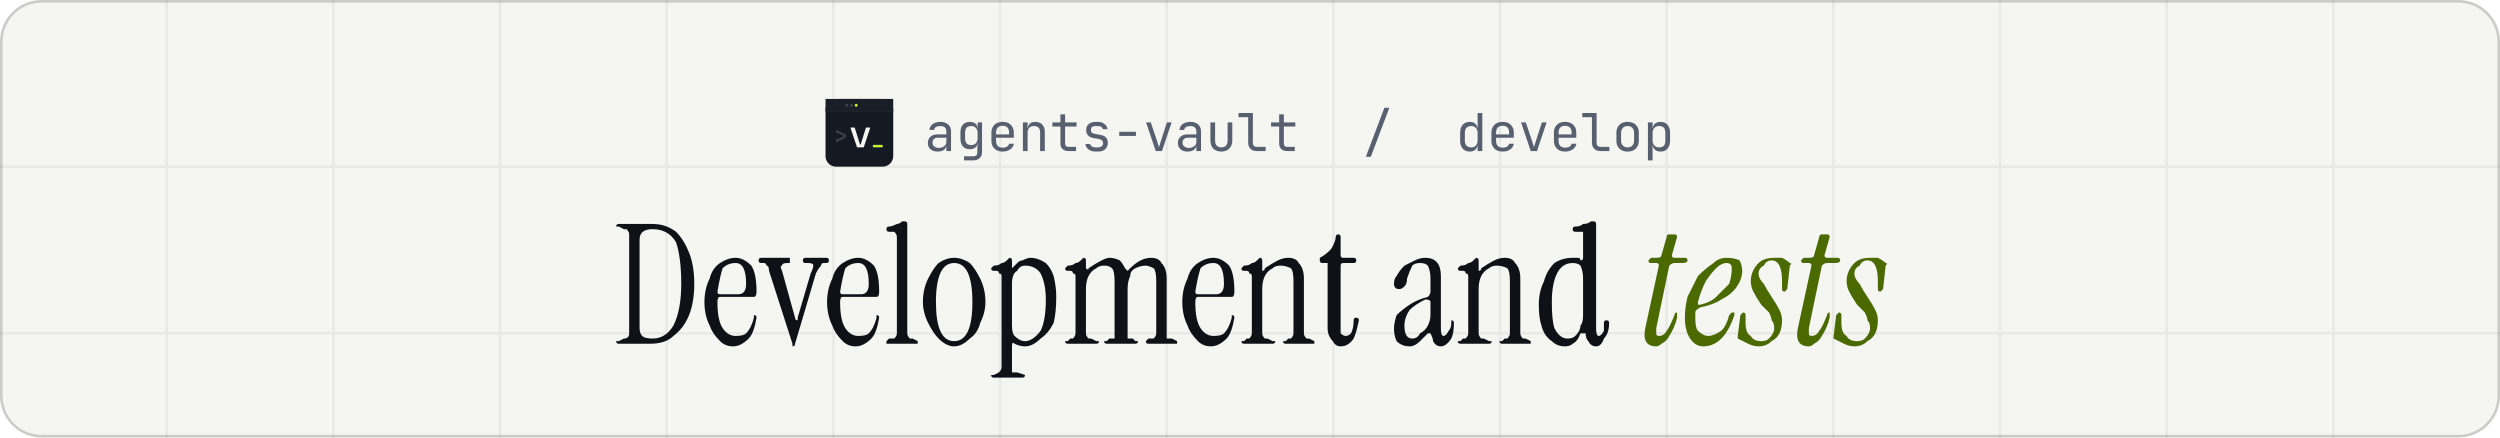
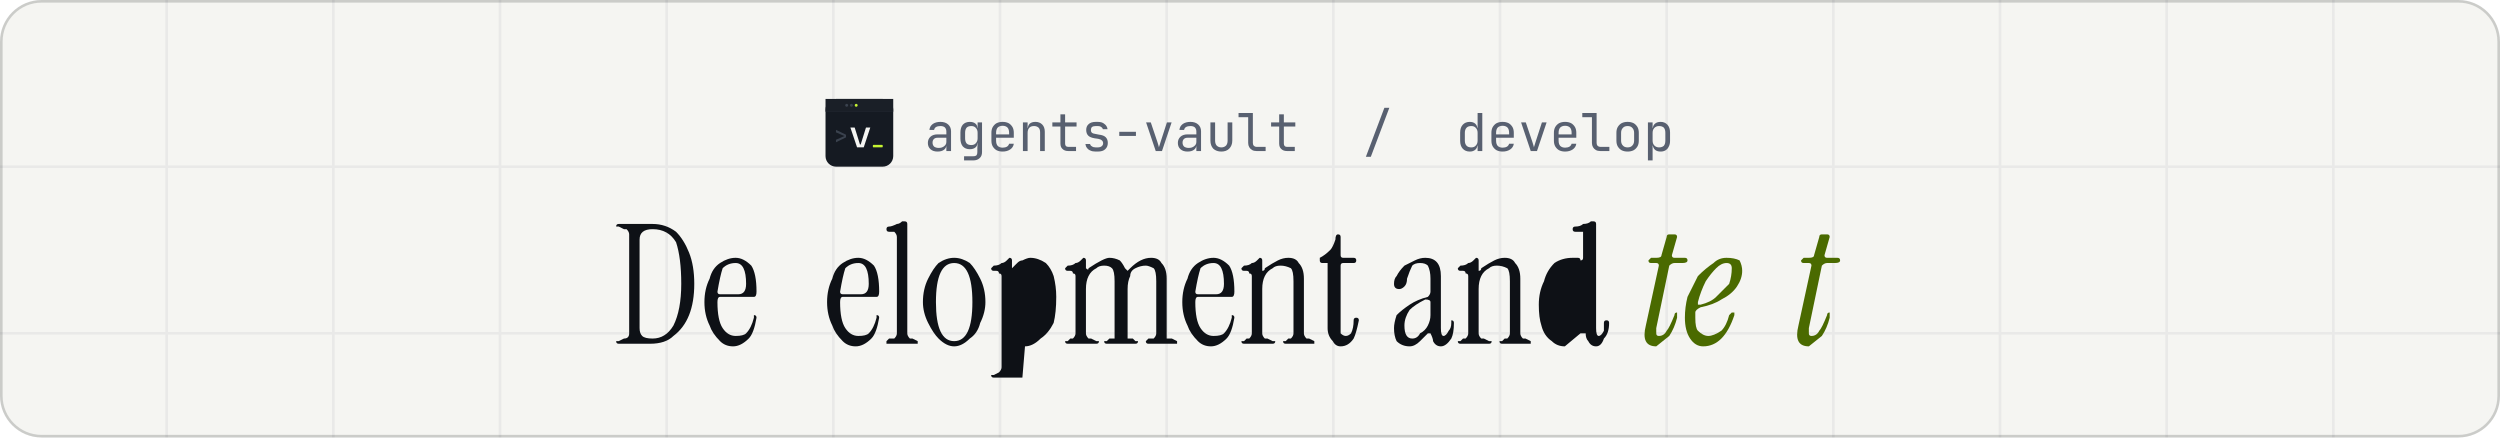
<svg xmlns="http://www.w3.org/2000/svg" width="960" height="168" viewBox="0 0 960 168" role="img" aria-label="Development and tests">
  <defs>
    <radialGradient id="l" cx="0.5" cy="0" r="0.75">
      <stop offset="0" stop-color="#fff" stop-opacity="0" />
      <stop offset="1" stop-color="#fff" stop-opacity="0" />
    </radialGradient>
    <clipPath id="c">
      <rect width="960" height="168" rx="16" />
    </clipPath>
-     <path id="g0" d="M5.0 0.2L5.0 0.2Q3.3 0.2 2.3-0.7Q1.3-1.6 1.3-3.1L1.3-3.1Q1.3-4.6 2.3-5.5Q3.3-6.4 5-6.4L5-6.4L8.4-6.4L8.4-7.5Q8.4-8.5 7.8-9.1Q7.2-9.6 6.1-9.6L6.1-9.6Q5.1-9.6 4.4-9.2Q3.8-8.8 3.7-8.1L3.7-8.1L1.9-8.1Q2.0-9.5 3.2-10.4Q4.4-11.2 6.1-11.2L6.1-11.2Q8-11.2 9.1-10.2Q10.2-9.2 10.2-7.6L10.2-7.6L10.2 0L8.4 0L8.4-2.1L8.4-2.1Q8.3-1.1 7.5-0.5L7.5-0.5Q6.6 0.2 5.0 0.2ZM5.5-1.2L5.5-1.2Q6.8-1.2 7.6-1.9Q8.4-2.5 8.4-3.5L8.4-3.5L8.4-5.1L5.0-5.1Q4.1-5.1 3.6-4.6Q3.1-4.1 3.1-3.2L3.1-3.2Q3.1-2.3 3.7-1.8Q4.4-1.2 5.5-1.2Z" />
-     <path id="g1" d="M6.7 3.6L3.2 3.6L3.2 2.0L6.7 2.0Q7.6 2.0 8.0 1.6Q8.3 1.2 8.3 0.4L8.3 0.4L8.3-1L8.4-3L8.3-3Q8.3-2.0 7.6-1.4L7.6-1.4Q6.8-0.7 5.4-0.7L5.4-0.7Q3.7-0.7 2.7-1.8Q1.8-2.9 1.8-4.8L1.8-4.8L1.8-7.1Q1.8-9 2.7-10.1Q3.7-11.2 5.4-11.2L5.4-11.2Q6.8-11.2 7.6-10.5L7.6-10.5Q8.3-9.9 8.3-8.9L8.3-8.9L8.4-8.9L8.4-11L10.1-11L10.1 0.4Q10.1 1.9 9.2 2.7Q8.3 3.6 6.7 3.6L6.7 3.6ZM6.0-2.3L6.0-2.3Q7.1-2.3 7.7-3.0Q8.4-3.7 8.4-4.9L8.4-4.9L8.4-7Q8.4-8.2 7.7-8.9Q7.1-9.6 6.0-9.6L6.0-9.6Q4.8-9.6 4.2-9.0Q3.6-8.3 3.6-7L3.6-7L3.6-4.9Q3.6-3.6 4.2-2.9Q4.8-2.3 6.0-2.3Z" />
-     <path id="g2" d="M6 0.2L6 0.2Q4.7 0.2 3.7-0.3Q2.8-0.8 2.2-1.8Q1.7-2.7 1.7-4L1.7-4L1.7-7Q1.7-8.3 2.2-9.2Q2.8-10.2 3.7-10.7Q4.7-11.2 6-11.2Q7.3-11.2 8.3-10.7Q9.2-10.2 9.8-9.2Q10.3-8.3 10.3-7L10.3-7L10.3-5.1L3.5-5.1L3.5-4Q3.5-2.7 4.1-2.0Q4.8-1.3 6-1.3L6-1.3Q7.0-1.3 7.7-1.7Q8.3-2.1 8.5-2.8L8.5-2.8L10.3-2.8Q10.1-1.4 8.9-0.6Q7.7 0.2 6 0.2ZM3.5-6.4L8.5-6.4L8.5-7Q8.5-8.3 7.9-9Q7.2-9.7 6-9.7L6-9.7Q4.8-9.7 4.1-9Q3.5-8.3 3.5-7L3.5-7L3.5-6.4Z" />
-     <path id="g3" d="M3.6 0L1.8 0L1.8-11L3.6-11L3.6-8.9L3.7-8.9Q3.8-9.9 4.4-10.5L4.4-10.5Q5.2-11.2 6.6-11.2L6.6-11.2Q8.2-11.2 9.2-10.2Q10.2-9.2 10.2-7.4L10.2-7.4L10.2 0L8.4 0L8.4-7.2Q8.4-8.4 7.8-9.0Q7.1-9.6 6.1-9.6L6.1-9.6Q4.9-9.6 4.3-9.0Q3.6-8.3 3.6-7L3.6-7L3.6 0Z" />
-     <path id="g4" d="M10.2 0L7.2 0Q5.8 0 5.0-0.8Q4.2-1.5 4.2-2.9L4.2-2.9L4.2-9.4L1.1-9.4L1.1-11L4.2-11L4.2-14.1L6-14.1L6-11L10.4-11L10.4-9.4L6-9.4L6-2.9Q6-1.6 7.2-1.6L7.2-1.6L10.2-1.6L10.2 0Z" />
-     <path id="g5" d="M6.5 0.2L5.7 0.2Q4.5 0.2 3.7-0.2Q2.9-0.5 2.4-1.2Q1.9-1.8 1.8-2.7L1.8-2.7L3.6-2.7Q3.7-2.1 4.3-1.8Q4.8-1.4 5.7-1.4L5.7-1.4L6.5-1.4Q7.6-1.4 8.1-1.9Q8.6-2.3 8.6-3.0L8.6-3.0Q8.6-3.7 8.1-4.1Q7.7-4.5 6.7-4.7L6.7-4.7L5.3-4.9Q3.6-5.2 2.9-5.9Q2.1-6.7 2.1-8.1L2.1-8.1Q2.1-9.5 3-10.3Q3.9-11.2 5.8-11.2L5.8-11.2L6.6-11.2Q8.2-11.2 9.1-10.4Q10.1-9.7 10.3-8.4L10.3-8.4L8.5-8.4Q8.4-8.9 7.9-9.3Q7.4-9.6 6.6-9.6L6.6-9.6L5.8-9.6Q4.8-9.6 4.3-9.2Q3.9-8.8 3.9-8.0L3.9-8.0Q3.9-7.4 4.3-7.0Q4.7-6.7 5.5-6.6L5.5-6.6L7-6.3Q8.8-6.1 9.6-5.3Q10.4-4.5 10.4-3.1L10.4-3.1Q10.4-1.6 9.4-0.7Q8.5 0.2 6.5 0.2L6.5 0.2Z" />
-     <path id="g6" d="M9.2-5.8L2.8-5.8L2.8-7.4L9.2-7.4L9.2-5.8Z" />
-     <path id="g7" d="M7.2 0L4.8 0L1.1-11L2.9-11L5.4-3.6Q5.6-2.9 5.8-2.3Q6.0-1.7 6.0-1.4L6.0-1.4Q6.1-1.7 6.3-2.3Q6.5-2.9 6.7-3.6L6.7-3.6L9.1-11L10.9-11L7.2 0Z" />
-     <path id="g8" d="M6.0 0.2L6.0 0.2Q4.1 0.2 2.9-0.9Q1.8-2.1 1.8-4L1.8-4L1.8-11L3.6-11L3.6-4Q3.6-2.8 4.2-2.1Q4.9-1.4 6.0-1.4L6.0-1.4Q7.1-1.4 7.8-2.1Q8.4-2.8 8.4-4L8.4-4L8.4-11L10.2-11L10.2-4Q10.2-2.1 9.0-0.9Q7.9 0.2 6.0 0.2Z" />
-     <path id="g9" d="M11 0L7.5 0Q6.5 0 5.8-0.4Q5.1-0.8 4.7-1.5Q4.3-2.2 4.3-3.1L4.3-3.1L4.3-13.0L0.6-13.0L0.6-14.6L6.1-14.6L6.1-3.1Q6.1-2.4 6.5-2.0Q6.9-1.6 7.5-1.6L7.5-1.6L11-1.6L11 0Z" />
-     <path id="g11" d="M3.4 2.2L1.5 2.2L8.6-16.6L10.5-16.6L3.4 2.2Z" />
-     <path id="g12" d="M5.4 0.2L5.4 0.2Q3.7 0.2 2.7-0.9Q1.7-2 1.7-3.9L1.7-3.9L1.7-7.1Q1.7-9 2.7-10.1Q3.7-11.2 5.4-11.2L5.4-11.2Q6.7-11.2 7.5-10.5L7.5-10.5Q8.2-9.8 8.3-8.9L8.3-8.9L8.4-8.9L8.4-11.4L8.4-14.6L10.2-14.6L10.2 0L8.4 0L8.4-2.1L8.3-2.1Q8.2-1.1 7.5-0.5L7.5-0.5Q6.7 0.2 5.4 0.2ZM6.0-1.4L6.0-1.4Q7.1-1.4 7.7-2.1Q8.4-2.8 8.4-4L8.4-4L8.4-7Q8.4-8.2 7.7-8.9Q7.1-9.6 6.0-9.6L6.0-9.6Q4.8-9.6 4.2-9.0Q3.5-8.3 3.5-7L3.5-7L3.5-4Q3.5-2.7 4.2-2.0Q4.8-1.4 6.0-1.4Z" />
-     <path id="g13" d="M6 0.2L6 0.2Q4.7 0.2 3.7-0.3Q2.8-0.8 2.2-1.8Q1.7-2.7 1.7-4.0L1.7-4.0L1.7-7.0Q1.7-8.3 2.2-9.2Q2.8-10.2 3.7-10.7Q4.7-11.2 6-11.2L6-11.2Q7.3-11.2 8.3-10.7Q9.2-10.2 9.8-9.2Q10.3-8.3 10.3-7.0L10.3-7.0L10.3-4.0Q10.3-2.7 9.8-1.8Q9.2-0.8 8.3-0.3Q7.3 0.2 6 0.2ZM6-1.4L6-1.4Q7.2-1.4 7.8-2.1Q8.5-2.8 8.5-4.0L8.5-4.0L8.5-7.0Q8.5-8.2 7.8-8.9Q7.2-9.6 6-9.6L6-9.6Q4.8-9.6 4.2-8.9Q3.5-8.2 3.5-7.0L3.5-7.0L3.5-4.0Q3.5-2.8 4.2-2.1Q4.8-1.4 6-1.4Z" />
-     <path id="g14" d="M3.6 3.6L1.8 3.6L1.8-11L3.6-11L3.6-8.9L3.7-8.9Q3.8-9.9 4.5-10.5L4.5-10.5Q5.3-11.2 6.7-11.2L6.7-11.2Q8.3-11.2 9.3-10.1Q10.3-9.0 10.3-7.1L10.3-7.1L10.3-3.9Q10.3-2.6 9.8-1.7Q9.4-0.8 8.6-0.3Q7.8 0.2 6.7 0.2L6.7 0.2Q5.3 0.2 4.5-0.5L4.5-0.5Q3.8-1.2 3.7-2.1L3.7-2.1L3.6-2.1L3.6 0.4L3.6 3.6ZM6.1-1.4L6.1-1.4Q7.2-1.4 7.9-2.0Q8.5-2.7 8.5-4L8.5-4L8.5-7Q8.5-8.3 7.9-9.0Q7.2-9.6 6.1-9.6L6.1-9.6Q5.0-9.6 4.3-8.9Q3.6-8.2 3.6-7L3.6-7L3.6-4Q3.6-2.8 4.3-2.1Q5.0-1.4 6.1-1.4Z" />
-     <path id="g15" d="M14 0L2 0Q1 0 1-1L1-1Q1-1 2-1L2-1L4-2Q6-2 6-4L6-4L6-42Q6-43 5-44Q5-44 4-44L4-44L2-45Q1-45 1-45L1-45Q1-46 2-46L2-46L15-46Q20-46 24-43Q27-40 29-35Q31-30 31-23L31-23Q31-16 29-11Q27-6 23-3Q20 0 14 0L14 0ZM15-2L15-2Q20-2 23-7Q26-13 26-23L26-23Q26-33 24-39Q21-44 15-44L15-44Q10-44 10-40L10-40L10-6Q10-4 11-3Q12-2 15-2Z" />
-     <path id="g16" d="M12 1L12 1Q9 1 7-1Q4-4 3-7Q1-11 1-16L1-16Q1-21 3-25Q4-29 7-31Q10-33 13-33L13-33Q16-33 19-30Q21-27 21-20L21-20Q21-18 20-18L20-18L7-18Q6-18 6-16L6-16Q6-9 8-6Q10-3 13-3L13-3Q16-3 17-4Q19-6 20-10L20-10Q20-11 20-11L20-11Q21-11 21-10L21-10Q20-4 18-2Q15 1 12 1ZM7-19L7-19L14-19Q17-19 17-23L17-23Q17-27 16-29Q15-31 13-31L13-31Q10-31 8-29Q7-26 6-20L6-20Q6-19 7-19Z" />
-     <path id="g17" d="M12 1L12 1Q12 1 12-0L12-0L3-28Q3-30 2-30Q2-31 1-31L1-31L-0-31Q-1-31-1-32L-1-32Q-1-33 0-33L0-33L11-33Q11-33 11-32L11-32Q11-31 11-31L11-31L10-31Q8-31 8-30Q7-30 8-28L8-28L13-10Q13-9 14-9Q14-9 14-10L14-10L19-27Q20-29 20-30Q20-31 18-31L18-31L17-31Q16-31 16-32L16-32Q16-33 17-33L17-33L25-33Q26-33 26-32L26-32Q26-31 25-31L25-31L24-31Q23-31 23-30Q22-29 21-27L21-27L13-0Q13 1 12 1Z" />
-     <path id="g18" d="M13 0L1 0Q1 0 1-1L1-1Q1-1 1-1L1-1L2-2Q3-2 4-2Q5-3 5-4L5-4L5-41Q5-42 4-43Q4-43 3-43L3-43L2-43Q1-43 1-44L1-44Q1-45 2-45L2-45Q3-45 5-46Q6-46 7-47L7-47Q8-47 8-47L8-47Q9-47 9-46L9-46L9-4Q9-3 10-2Q10-2 11-2L11-2L13-1Q13-1 13-1L13-1Q13 0 13 0L13 0Z" />
-     <path id="g19" d="M13 1L13 1Q10 1 7-2Q5-4 3-8Q1-12 1-16L1-16Q1-21 3-25Q5-29 7-31Q10-33 13-33L13-33Q16-33 19-31Q21-29 23-25Q25-21 25-16L25-16Q25-12 23-8Q22-4 19-2Q16 1 13 1ZM13-1L13-1Q20-1 20-16L20-16Q20-31 13-31L13-31Q6-31 6-16L6-16Q6-1 13-1Z" />
-     <path id="g20" d="M13 13L2 13Q1 13 1 12L1 12Q1 12 2 12L2 12L2 12Q4 11 4 11Q5 10 5 9L5 9L5-26Q5-27 4-27Q4-28 3-28L3-28L2-28Q1-28 1-29L1-29Q1-29 2-30L2-30Q4-30 5-31Q6-31 7-32L7-32Q8-33 8-33L8-33Q9-33 9-32L9-32L9-30Q9-30 9-29Q9-29 10-30L10-30L11-31Q12-32 13-32Q15-33 16-33L16-33Q19-33 22-31Q24-29 25-26Q26-22 26-18L26-18Q26-12 25-8Q23-4 20-2Q17 1 14 1L14 1Q12 1 10-0L10-0Q9-1 9 1L9 1L9 9Q9 10 9 11Q10 11 11 11L11 11L14 12Q14 12 14 12L14 12Q14 13 13 13L13 13ZM14-1L14-1Q17-1 20-5Q22-9 22-17L22-17Q22-23 20-27Q18-30 14-30L14-30Q12-30 11-28Q9-27 9-23L9-23L9-7Q9-4 10-3Q12-1 14-1Z" />
-     <path id="g21" d="M13 0L2 0Q1 0 1-1L1-1Q1-1 2-1L2-1L3-2Q4-2 4-2Q5-3 5-4L5-4L5-26Q5-27 4-27Q4-28 3-28L3-28L2-28Q1-28 1-29L1-29Q1-29 2-30L2-30Q4-30 5-31Q6-31 7-32L7-32Q8-33 8-33L8-33Q9-33 9-32L9-32L9-29Q9-29 9-29Q10-28 10-29L10-29Q13-31 15-32Q17-33 18-33L18-33Q20-33 22-32Q23-31 24-29L24-29Q24-29 25-28Q25-28 26-29L26-29Q28-31 30-32Q32-33 34-33L34-33Q37-33 38-31Q40-29 40-25L40-25L40-4Q40-3 40-2Q41-2 42-2L42-2L44-1Q44-1 44-1L44-1Q44 0 44 0L44 0L33 0Q32 0 32-1L32-1Q32-1 32-1L32-1L33-2Q35-2 35-2Q36-3 36-4L36-4L36-24Q36-28 35-29Q33-30 32-30L32-30Q30-30 28-29Q26-28 26-26Q25-24 25-21L25-21L25-4Q25-3 25-2Q25-2 27-2L27-2L28-1Q29-1 29-1L29-1Q29 0 28 0L28 0L17 0Q16 0 16-1L16-1Q16-1 17-1L17-1L18-2Q19-2 20-2Q20-3 20-4L20-4L20-24Q20-28 19-29Q18-30 16-30L16-30Q14-30 13-29Q11-28 10-26Q9-24 9-21L9-21L9-4Q9-3 10-2Q10-2 11-2L11-2L13-1Q14-1 14-1L14-1Q14 0 13 0L13 0Z" />
-     <path id="g22" d="M13 0L2 0Q1 0 1-1L1-1Q1-1 2-1L2-1L3-2Q4-2 4-2Q5-3 5-4L5-4L5-26Q5-27 4-27Q4-28 3-28L3-28L2-28Q1-28 1-29L1-29Q1-29 2-30L2-30Q4-30 5-31Q6-31 7-32L7-32Q8-33 8-33L8-33Q9-33 9-32L9-32L9-29Q9-29 9-28Q10-28 10-29L10-29Q13-31 15-32Q17-33 19-33L19-33Q22-33 23-31Q25-29 25-25L25-25L25-4Q25-3 26-2Q26-2 27-2L27-2L29-1Q29-1 29-1L29-1Q29 0 29 0L29 0L18 0Q17 0 17-1L17-1Q17-1 18-1L18-1L19-2Q20-2 20-2Q21-3 21-4L21-4L21-24Q21-28 20-29Q18-30 16-30L16-30Q14-30 13-29Q11-28 10-26Q9-24 9-21L9-21L9-4Q9-3 10-2Q10-2 11-2L11-2L13-1Q14-1 14-1L14-1Q14 0 13 0L13 0Z" />
-     <path id="g23" d="M9 1L9 1Q7 1 6-1Q4-3 4-6L4-6L4-30Q4-31 4-31L4-31L2-31Q1-31 1-32L1-32Q1-32 1-33L1-33Q3-34 5-36Q6-37 7-40L7-40Q7-42 8-42L8-42Q9-42 9-41L9-41L9-34Q9-33 10-33L10-33L14-33Q15-33 15-32L15-32Q15-31 14-31L14-31L10-31Q9-31 9-30L9-30L9-6Q9-5 9-4Q10-3 11-3L11-3Q12-3 13-4Q14-6 14-9L14-9Q14-10 15-10L15-10Q16-10 16-9L16-9Q15-4 14-2Q12 1 9 1Z" />
-     <path id="g25" d="M8 1L8 1Q5 1 3-1Q2-3 2-6L2-6Q2-8 3-11Q5-13 8-15Q11-17 15-18L15-18Q16-19 16-20L16-20L16-25Q16-28 15-30Q14-31 12-31L12-31Q10-31 9-30Q8-28 7-25L7-25Q7-23 6-22Q5-21 4-21L4-21Q2-21 2-23L2-23Q2-25 3-26Q4-28 6-30Q8-31 10-32Q12-33 14-33L14-33Q20-33 20-26L20-26L20-6Q20-3 21-3L21-3Q22-3 23-5Q24-6 24-8L24-8Q24-9 24-9L24-9Q25-9 25-8L25-8Q25-4 24-2Q22 1 20 1L20 1Q18 1 17-1Q17-2 16-4L16-4Q16-4 16-4Q15-4 15-4L15-4Q13-2 12-1Q10 1 8 1ZM9-2L9-2Q11-2 12-4Q14-5 15-7Q16-9 16-11L16-11L16-16Q16-17 14-17L14-17Q10-15 8-13Q6-10 6-7L6-7Q6-2 9-2Z" />
-     <path id="g26" d="M12 1L12 1Q9 1 7-1Q4-3 3-7Q2-10 2-15L2-15Q2-20 4-24Q5-28 8-31Q11-33 15-33L15-33Q16-33 17-33Q18-33 18-32L18-32Q19-32 19-33L19-33L19-41Q19-42 19-43Q19-43 18-43L18-43L16-43Q15-43 15-44L15-44Q15-45 16-45L16-45Q18-45 19-46Q21-46 22-47L22-47Q23-47 23-47L23-47Q24-47 24-46L24-46L24-6Q24-3 25-3L25-3Q26-3 27-5Q27-6 27-8L27-8Q27-9 28-9L28-9Q29-9 29-8L29-8Q29-4 27-2Q26 1 24 1L24 1Q22 1 21-1Q20-2 20-4L20-4Q20-4 19-4Q19-4 18-4L18-4Q17-1 15-0Q14 1 12 1ZM13-2L13-2Q15-2 16-3Q18-5 18-7Q19-8 19-11L19-11L19-25Q19-28 18-30Q17-31 15-31L15-31Q11-31 9-27Q7-23 7-16L7-16Q7-9 8-6Q10-2 13-2Z" />
-     <path id="g27" d="M7 1L7 1Q4 1 3-1Q2-3 3-7L3-7L8-30Q8-31 7-31L7-31L5-31Q4-31 4-32L4-32Q4-32 4-32Q5-33 5-33L5-33L7-33Q9-33 9-34L9-34L11-41Q11-42 12-42L12-42L14-42Q15-42 15-41L15-41L13-34Q13-33 14-33L14-33L18-33Q19-33 19-32L19-32Q19-31 17-31L17-31L14-31Q13-31 12-30L12-30L7-6Q7-5 7-4Q7-3 8-3L8-3Q10-3 11-5Q12-6 14-11L14-11Q14-12 15-12L15-12Q15-12 15-12Q15-11 15-10L15-10Q14-6 12-3Q11-1 9-0Q8 1 7 1Z" />
-     <path id="g28" d="M8 1L8 1Q5 1 3-2Q1-5 1-10L1-10Q1-14 2-18Q4-22 6-26Q9-29 12-31Q14-33 17-33L17-33Q20-33 22-32Q23-30 23-28L23-28Q23-25 21-22Q19-19 15-17Q12-15 7-14L7-14Q5-13 5-12L5-12Q5-12 5-11Q5-11 5-10L5-10Q5-6 6-5Q8-3 10-3L10-3Q12-3 15-5Q17-7 18-11L18-11Q19-12 19-12L19-12Q20-12 20-12Q20-11 20-11L20-11Q18-5 15-2Q12 1 8 1ZM6-16L6-16Q6-16 6-15Q6-15 7-15L7-15Q11-16 13-18Q16-21 18-23Q19-26 19-29L19-29Q19-31 17-31L17-31Q15-31 13-29Q11-27 9-24Q7-20 6-16Z" />
-     <path id="g29" d="M7 1L7 1Q5 1 3-0Q1-1-1-2L-1-2Q-1-2-1-3L-1-3L0-11Q1-12 1-12L1-12Q2-12 2-11L2-11L2-8Q2-4 4-3Q5-1 8-1L8-1Q10-1 11-2Q13-4 13-6L13-6Q13-8 12-9Q12-10 11-12Q10-13 8-15L8-15Q6-18 5-20Q4-22 4-24L4-24Q4-28 7-31Q9-33 13-33L13-33Q15-33 16-33Q18-32 19-31L19-31Q20-31 19-30L19-30L18-21Q17-20 17-20L17-20Q16-20 16-21L16-21L16-24Q16-28 15-30Q14-32 12-32L12-32Q10-32 9-30Q7-29 7-27L7-27Q7-25 9-23Q10-21 12-18L12-18Q14-15 15-13Q16-11 16-9L16-9Q16-6 15-4Q14-2 12-1Q10 1 7 1Z" />
+     <path id="g0" d="M5 0.2Q3.3 0.2 2.3-0.7Q1.3-1.6 1.3-3.1Q1.3-4.6 2.3-5.5Q3.3-6.4 5-6.4L8.4-6.4L8.4-7.5Q8.4-8.5 7.8-9.1Q7.2-9.6 6.1-9.6Q5.1-9.6 4.4-9.2Q3.8-8.8 3.7-8.1L1.9-8.1Q2-9.5 3.2-10.4Q4.4-11.2 6.1-11.2Q8-11.2 9.1-10.2Q10.2-9.2 10.2-7.6L10.2 0L8.4 0L8.4-2.1L8.4-2.1Q8.3-1.1 7.5-0.5Q6.6 0.2 5 0.2M5.5-1.2Q6.8-1.2 7.6-1.9Q8.4-2.5 8.4-3.5L8.4-5.1L5-5.1Q4.1-5.1 3.6-4.6Q3.1-4.1 3.1-3.2Q3.1-2.3 3.7-1.7Q4.4-1.2 5.5-1.2" />
+     <path id="g1" d="M6.7 3.6L3.2 3.6L3.2 2L6.7 2Q7.6 2 8 1.6Q8.3 1.2 8.3 0.4L8.3-1L8.4-3L8.3-3Q8.3-2 7.6-1.4Q6.8-0.7 5.4-0.7Q3.7-0.7 2.7-1.8Q1.8-2.9 1.8-4.8L1.8-7.1Q1.8-9 2.7-10.1Q3.7-11.2 5.4-11.2Q6.8-11.2 7.6-10.5Q8.3-9.9 8.3-8.9L8.4-8.9L8.4-11L10.1-11L10.1 0.4Q10.1 1.9 9.2 2.7Q8.3 3.6 6.7 3.6M6-2.3Q7.1-2.3 7.7-3Q8.4-3.7 8.4-4.9L8.4-7Q8.4-8.2 7.7-8.9Q7.1-9.6 6-9.6Q4.8-9.6 4.2-9Q3.6-8.3 3.6-7L3.6-4.9Q3.6-3.6 4.2-2.9Q4.8-2.3 6-2.3" />
+     <path id="g2" d="M6 0.2Q4.7 0.2 3.7-0.3Q2.8-0.8 2.2-1.8Q1.7-2.7 1.7-4L1.7-7Q1.7-8.3 2.2-9.2Q2.8-10.2 3.7-10.7Q4.7-11.2 6-11.2Q7.3-11.2 8.3-10.7Q9.2-10.2 9.8-9.2Q10.3-8.3 10.3-7L10.3-5.1L3.5-5.1L3.5-4Q3.5-2.7 4.1-2Q4.8-1.3 6-1.3Q7-1.3 7.7-1.7Q8.3-2.1 8.5-2.8L10.3-2.8Q10.1-1.4 8.9-0.6Q7.7 0.2 6 0.2M3.5-6.4L8.5-6.4L8.5-7Q8.5-8.3 7.9-9Q7.2-9.7 6-9.7Q4.8-9.7 4.1-9Q3.5-8.3 3.5-7" />
+     <path id="g3" d="M3.6 0L1.8 0L1.8-11L3.6-11L3.6-8.9L3.7-8.9Q3.8-9.9 4.4-10.5Q5.2-11.2 6.6-11.2Q8.2-11.2 9.2-10.2Q10.2-9.2 10.2-7.4L10.2 0L8.4 0L8.4-7.2Q8.4-8.4 7.8-9Q7.1-9.6 6.1-9.6Q4.9-9.6 4.3-9Q3.6-8.3 3.6-7" />
+     <path id="g4" d="M10.2 0L7.2 0Q5.8 0 5-0.8Q4.2-1.5 4.2-2.9L4.2-9.4L1.1-9.4L1.1-11L4.2-11L4.2-14.1L6-14.1L6-11L10.4-11L10.4-9.4L6-9.4L6-2.9Q6-1.6 7.2-1.6L10.2-1.6" />
+     <path id="g5" d="M6.5 0.2L5.7 0.2Q4.5 0.2 3.7-0.2Q2.9-0.5 2.4-1.2Q1.9-1.8 1.8-2.7L3.6-2.7Q3.7-2.1 4.3-1.8Q4.8-1.4 5.7-1.4L6.5-1.4Q7.6-1.4 8.1-1.9Q8.6-2.3 8.6-3Q8.6-3.7 8.1-4.1Q7.7-4.5 6.7-4.7L5.3-4.9Q3.6-5.2 2.9-5.9Q2.1-6.7 2.1-8.1Q2.1-9.5 3-10.3Q3.9-11.2 5.8-11.2L6.6-11.2Q8.2-11.2 9.1-10.4Q10.1-9.7 10.3-8.4L8.5-8.4Q8.4-8.9 7.9-9.2Q7.4-9.6 6.6-9.6L5.8-9.6Q4.8-9.6 4.3-9.2Q3.9-8.8 3.9-8Q3.9-7.4 4.3-7Q4.7-6.7 5.5-6.6L7-6.3Q8.8-6.1 9.6-5.3Q10.4-4.5 10.4-3.1Q10.4-1.6 9.4-0.7Q8.5 0.2 6.5 0.2" />
+     <path id="g6" d="M9.2-5.8L2.8-5.8L2.8-7.4L9.2-7.4" />
+     <path id="g7" d="M7.2 0L4.8 0L1.1-11L2.9-11L5.4-3.6Q5.6-2.9 5.8-2.3Q6-1.7 6-1.4Q6.1-1.7 6.3-2.3Q6.5-2.9 6.7-3.6L9.1-11L10.9-11" />
+     <path id="g8" d="M6 0.2Q4.1 0.2 2.9-0.9Q1.8-2.1 1.8-4L1.8-11L3.6-11L3.6-4Q3.6-2.8 4.2-2.1Q4.9-1.4 6-1.4Q7.1-1.4 7.8-2.1Q8.4-2.8 8.4-4L8.4-11L10.2-11L10.2-4Q10.2-2.1 9-0.9Q7.9 0.2 6 0.2" />
+     <path id="g9" d="M11 0L7.5 0Q6.5 0 5.8-0.4Q5.1-0.8 4.7-1.5Q4.3-2.2 4.3-3.1L4.3-13L0.6-13L0.6-14.6L6.1-14.6L6.1-3.1Q6.1-2.4 6.5-2Q6.9-1.6 7.5-1.6L11-1.6" />
+     <path id="g11" d="M3.4 2.2L1.5 2.2L8.6-16.6L10.5-16.6" />
+     <path id="g12" d="M5.4 0.2Q3.7 0.2 2.7-0.9Q1.7-2 1.7-3.9L1.7-7.1Q1.7-9 2.7-10.1Q3.7-11.2 5.4-11.2Q6.7-11.2 7.5-10.5Q8.2-9.8 8.3-8.9L8.4-8.9L8.4-11.4L8.4-14.6L10.2-14.6L10.2 0L8.4 0L8.4-2.1L8.3-2.1Q8.2-1.1 7.5-0.5Q6.7 0.2 5.4 0.2M6-1.4Q7.1-1.4 7.7-2.1Q8.4-2.8 8.4-4L8.4-7Q8.4-8.2 7.7-8.9Q7.1-9.6 6-9.6Q4.8-9.6 4.2-9Q3.5-8.3 3.5-7L3.5-4Q3.5-2.7 4.2-2Q4.8-1.4 6-1.4" />
+     <path id="g13" d="M6 0.2Q4.7 0.2 3.7-0.3Q2.8-0.8 2.2-1.8Q1.7-2.7 1.7-4L1.7-7Q1.7-8.3 2.2-9.2Q2.8-10.2 3.7-10.7Q4.7-11.2 6-11.2Q7.3-11.2 8.3-10.7Q9.2-10.2 9.8-9.2Q10.3-8.3 10.3-7L10.3-4Q10.3-2.7 9.8-1.8Q9.2-0.8 8.3-0.3Q7.3 0.2 6 0.2M6-1.4Q7.2-1.4 7.8-2.1Q8.5-2.8 8.5-4L8.5-7Q8.5-8.2 7.8-8.9Q7.2-9.6 6-9.6Q4.8-9.6 4.2-8.9Q3.5-8.2 3.5-7L3.5-4Q3.5-2.8 4.2-2.1Q4.8-1.4 6-1.4" />
+     <path id="g14" d="M3.6 3.6L1.8 3.6L1.8-11L3.6-11L3.6-8.9L3.7-8.9Q3.8-9.9 4.5-10.5Q5.3-11.2 6.7-11.2Q8.3-11.2 9.3-10.1Q10.3-9 10.3-7.1L10.3-3.9Q10.3-2.6 9.8-1.7Q9.4-0.8 8.6-0.3Q7.8 0.2 6.7 0.2Q5.3 0.2 4.5-0.5Q3.8-1.2 3.7-2.1L3.6-2.1L3.6 0.4L3.6 3.6M6.1-1.4Q7.2-1.4 7.9-2Q8.5-2.7 8.5-4L8.5-7Q8.5-8.3 7.9-9Q7.2-9.6 6.1-9.6Q5-9.6 4.3-8.9Q3.6-8.2 3.6-7L3.6-4Q3.6-2.8 4.3-2.1Q5-1.4 6.1-1.4" />
+     <path id="g15" d="M14 0L2 0Q1 0 1-1Q1-1 2-1L4-2Q6-2 6-4L6-42Q6-43 5-44Q5-44 4-44L2-45Q1-45 1-45Q1-46 2-46L15-46Q20-46 24-43Q27-40 29-35Q31-30 31-23Q31-16 29-11Q27-6 23-3Q20 0 14 0M15-2Q20-2 23-7Q26-13 26-23Q26-33 24-39Q21-44 15-44Q10-44 10-40L10-6Q10-4 11-3Q12-2 15-2" />
+     <path id="g16" d="M12 1Q9 1 7-1Q4-4 3-7Q1-11 1-16Q1-21 3-25Q4-29 7-31Q10-33 13-33Q16-33 19-30Q21-27 21-20Q21-18 20-18L7-18Q6-18 6-16Q6-9 8-6Q10-3 13-3Q16-3 17-4Q19-6 20-10Q20-11 20-11Q21-11 21-10Q20-4 18-2Q15 1 12 1M7-19L14-19Q17-19 17-23Q17-27 16-29Q15-31 13-31Q10-31 8-29Q7-26 6-20Q6-19 7-19" />
+     <path id="g17" d="M12 1Q12 1 120L3-28Q3-30 2-30Q2-31 1-31L0-31Q-1-31-1-32Q-1-33 0-33L11-33Q11-33 11-32Q11-31 11-31L10-31Q8-31 8-30Q7-30 8-28L13-10Q13-9 14-9Q14-9 14-10L19-27Q20-29 20-30Q20-31 18-31L17-31Q16-31 16-32Q16-33 17-33L25-33Q26-33 26-32Q26-31 25-31L24-31Q23-31 23-30Q22-29 21-27L130Q13 1 12 1" />
+     <path id="g18" d="M13 0L1 0Q1 0 1-1Q1-1 1-1L2-2Q3-2 4-2Q5-3 5-4L5-41Q5-42 4-43Q4-43 3-43L2-43Q1-43 1-44Q1-45 2-45Q3-45 5-46Q6-46 7-47Q8-47 8-47Q9-47 9-46L9-4Q9-3 10-2Q10-2 11-2L13-1Q13-1 13-1Q13 0 13 0" />
+     <path id="g19" d="M13 1Q10 1 7-2Q5-4 3-8Q1-12 1-16Q1-21 3-25Q5-29 7-31Q10-33 13-33Q16-33 19-31Q21-29 23-25Q25-21 25-16Q25-12 23-8Q22-4 19-2Q16 1 13 1M13-1Q20-1 20-16Q20-31 13-31Q6-31 6-16Q6-1 13-1" />
+     <path id="g20" d="M13 13L2 13Q1 13 1 12Q1 12 2 12L2 12Q4 11 4 11Q5 10 5 9L5-26Q5-27 4-27Q4-28 3-28L2-28Q1-28 1-29Q1-29 2-30Q4-30 5-31Q6-31 7-32Q8-33 8-33Q9-33 9-32L9-30Q9-30 9-29Q9-29 10-30L11-31Q12-32 13-32Q15-33 16-33Q19-33 22-31Q24-29 25-26Q26-22 26-18Q26-12 25-8Q23-4 20-2Q17 1 14 1Q12 1 100Q9-1 9 1L9 9Q9 10 9 11Q10 11 11 11L14 12Q14 12 14 12Q14 13 13 13M14-1Q17-1 20-5Q22-9 22-17Q22-23 20-27Q18-30 14-30Q12-30 11-28Q9-27 9-23L9-7Q9-4 10-3Q12-1 14-1" />
+     <path id="g21" d="M13 0L2 0Q1 0 1-1Q1-1 2-1L3-2Q4-2 4-2Q5-3 5-4L5-26Q5-27 4-27Q4-28 3-28L2-28Q1-28 1-29Q1-29 2-30Q4-30 5-31Q6-31 7-32Q8-33 8-33Q9-33 9-32L9-29Q9-29 9-29Q10-28 10-29Q13-31 15-32Q17-33 18-33Q20-33 22-32Q23-31 24-29Q24-29 25-28Q25-28 26-29Q28-31 30-32Q32-33 34-33Q37-33 38-31Q40-29 40-25L40-4Q40-3 40-2Q41-2 42-2L44-1Q44-1 44-1Q44 0 44 0L33 0Q32 0 32-1Q32-1 32-1L33-2Q35-2 35-2Q36-3 36-4L36-24Q36-28 35-29Q33-30 32-30Q30-30 28-29Q26-28 26-26Q25-24 25-21L25-4Q25-3 25-2Q25-2 27-2L28-1Q29-1 29-1Q29 0 28 0L17 0Q16 0 16-1Q16-1 17-1L18-2Q19-2 20-2Q20-3 20-4L20-24Q20-28 19-29Q18-30 16-30Q14-30 13-29Q11-28 10-26Q9-24 9-21L9-4Q9-3 10-2Q10-2 11-2L13-1Q14-1 14-1Q14 0 13 0" />
+     <path id="g22" d="M13 0L2 0Q1 0 1-1Q1-1 2-1L3-2Q4-2 4-2Q5-3 5-4L5-26Q5-27 4-27Q4-28 3-28L2-28Q1-28 1-29Q1-29 2-30Q4-30 5-31Q6-31 7-32Q8-33 8-33Q9-33 9-32L9-29Q9-29 9-28Q10-28 10-29Q13-31 15-32Q17-33 19-33Q22-33 23-31Q25-29 25-25L25-4Q25-3 26-2Q26-2 27-2L29-1Q29-1 29-1Q29 0 29 0L18 0Q17 0 17-1Q17-1 18-1L19-2Q20-2 20-2Q21-3 21-4L21-24Q21-28 20-29Q18-30 16-30Q14-30 13-29Q11-28 10-26Q9-24 9-21L9-4Q9-3 10-2Q10-2 11-2L13-1Q14-1 14-1Q14 0 13 0" />
+     <path id="g23" d="M9 1Q7 1 6-1Q4-3 4-6L4-30Q4-31 4-31L2-31Q1-31 1-32Q1-32 1-33Q3-34 5-36Q6-37 7-40Q7-42 8-42Q9-42 9-41L9-34Q9-33 10-33L14-33Q15-33 15-32Q15-31 14-31L10-31Q9-31 9-30L9-6Q9-5 9-4Q10-3 11-3Q12-3 13-4Q14-6 14-9Q14-10 15-10Q16-10 16-9Q15-4 14-2Q12 1 9 1" />
+     <path id="g25" d="M8 1Q5 1 3-1Q2-3 2-6Q2-8 3-11Q5-13 8-15Q11-17 15-18Q16-19 16-20L16-25Q16-28 15-30Q14-31 12-31Q10-31 9-30Q8-28 7-25Q7-23 6-22Q5-21 4-21Q2-21 2-23Q2-25 3-26Q4-28 6-30Q8-31 10-32Q12-33 14-33Q20-33 20-26L20-6Q20-3 21-3Q22-3 23-5Q24-6 24-8Q24-9 24-9Q25-9 25-8Q25-4 24-2Q22 1 20 1Q18 1 17-1Q17-2 16-4Q16-4 16-4Q15-4 15-4Q13-2 12-1Q10 1 8 1M9-2Q11-2 12-4Q14-5 15-7Q16-9 16-11L16-16Q16-17 14-17Q10-15 8-13Q6-10 6-7Q6-2 9-2" />
+     <path id="g26" d="M12 1Q9 1 7-1Q4-3 3-7Q2-10 2-15Q2-20 4-24Q5-28 8-31Q11-33 15-33Q16-33 17-33Q18-33 18-32Q19-32 19-33L19-41Q19-42 19-43Q19-43 18-43L16-43Q15-43 15-44Q15-45 16-45Q18-45 19-46Q21-46 22-47Q23-47 23-47Q24-47 24-46L24-6Q24-3 25-3Q26-3 27-5Q27-6 27-8Q27-9 28-9Q29-9 29-8Q29-4 27-2Q26 1 24 1Q22 1 21-1Q20-2 20-4Q20-4 19-4Q19-4 18-4Q17-1 150Q14 1 12 1M13-2Q15-2 16-3Q18-5 18-7Q19-8 19-11L19-25Q19-28 18-30Q17-31 15-31Q11-31 9-27Q7-23 7-16Q7-9 8-6Q10-2 13-2" />
+     <path id="g27" d="M7 1Q4 1 3-1Q2-3 3-7L8-30Q8-31 7-31L5-31Q4-31 4-32Q4-32 4-32Q5-33 5-33L7-33Q9-33 9-34L11-41Q11-42 12-42L14-42Q15-42 15-41L13-34Q13-33 14-33L18-33Q19-33 19-32Q19-31 17-31L14-31Q13-31 12-30L7-6Q7-5 7-4Q7-3 8-3Q10-3 11-5Q12-6 14-11Q14-12 15-12Q15-12 15-12Q15-11 15-10Q14-6 12-3Q11-1 90Q8 1 7 1" />
+     <path id="g28" d="M8 1Q5 1 3-2Q1-5 1-10Q1-14 2-18Q4-22 6-26Q9-29 12-31Q14-33 17-33Q20-33 22-32Q23-30 23-28Q23-25 21-22Q19-19 15-17Q12-15 7-14Q5-13 5-12Q5-12 5-11Q5-11 5-10Q5-6 6-5Q8-3 10-3Q12-3 15-5Q17-7 18-11Q19-12 19-12Q20-12 20-12Q20-11 20-11Q18-5 15-2Q12 1 8 1M6-16Q6-16 6-15Q6-15 7-15Q11-16 13-18Q16-21 18-23Q19-26 19-29Q19-31 17-31Q15-31 13-29Q11-27 9-24Q7-20 6-16" />
+     <path id="g29" d="M7 1Q5 1 30Q1-1-1-2Q-1-2-1-3L0-11Q1-12 1-12Q2-12 2-11L2-8Q2-4 4-3Q5-1 8-1Q10-1 11-2Q13-4 13-6Q13-8 12-9Q12-10 11-12Q10-13 8-15Q6-18 5-20Q4-22 4-24Q4-28 7-31Q9-33 13-33Q15-33 16-33Q18-32 19-31Q20-31 19-30L18-21Q17-20 17-20Q16-20 16-21L16-24Q16-28 15-30Q14-32 12-32Q10-32 9-30Q7-29 7-27Q7-25 9-23Q10-21 12-18Q14-15 15-13Q16-11 16-9Q16-6 15-4Q14-2 12-1Q10 1 7 1" />
  </defs>
  <g clip-path="url(#c)">
    <rect width="960" height="168" fill="#f5f5f2" />
    <path d="M64 0V168M128 0V168M192 0V168M256 0V168M320 0V168M384 0V168M448 0V168M512 0V168M576 0V168M640 0V168M704 0V168M768 0V168M832 0V168M896 0V168M0 64H960M0 128H960" stroke="#0e1116" stroke-opacity="0.05" fill="none" />
    <g transform="translate(317 38) scale(0.02539062)">
      <rect width="1024" height="1024" rx="160" fill="#151a22" />
      <rect width="1024" height="190" fill="#1a1f27" />
      <rect y="190" width="1024" height="4" fill="#2a313c" />
      <circle cx="320" cy="96" r="22" fill="#3a424e" />
      <circle cx="392" cy="96" r="22" fill="#3a424e" />
      <circle cx="464" cy="96" r="22" fill="#c6f432" />
      <path d="M158 467L310 541V581L158 655V617L287 561L158 505Z" fill="#3a424e" />
      <path d="M376 432H441L521 688H532L612 432H677L578 732H477Z" fill="#f5f5f2" />
      <rect x="716" y="694.5" width="149" height="37.5" rx="9" fill="#c6f432" />
    </g>
    <g fill="#586070">
      <use href="#g0" x="355" y="58" />
      <use href="#g1" x="367" y="58" />
      <use href="#g2" x="379" y="58" />
      <use href="#g3" x="391" y="58" />
      <use href="#g4" x="403" y="58" />
      <use href="#g5" x="415" y="58" />
      <use href="#g6" x="427" y="58" />
      <use href="#g7" x="439" y="58" />
      <use href="#g0" x="451" y="58" />
      <use href="#g8" x="463" y="58" />
      <use href="#g9" x="475" y="58" />
      <use href="#g4" x="487" y="58" />
      <use href="#g11" x="523" y="58" />
      <use href="#g12" x="559" y="58" />
      <use href="#g2" x="571" y="58" />
      <use href="#g7" x="583" y="58" />
      <use href="#g2" x="595" y="58" />
      <use href="#g9" x="607" y="58" />
      <use href="#g13" x="619" y="58" />
      <use href="#g14" x="631" y="58" />
    </g>
    <g fill="#0e1116">
      <use href="#g15" x="235.6" y="132" />
      <use href="#g16" x="269.5" y="132" />
      <use href="#g17" x="292.3" y="132" />
      <use href="#g16" x="316.6" y="132" />
      <use href="#g18" x="339.4" y="132" />
      <use href="#g19" x="353.4" y="132" />
      <use href="#g20" x="379.6" y="132" />
      <use href="#g21" x="408" y="132" />
      <use href="#g16" x="453" y="132" />
      <use href="#g22" x="475.7" y="132" />
      <use href="#g23" x="505.8" y="132" />
      <use href="#g25" x="533.3" y="132" />
      <use href="#g22" x="558.8" y="132" />
      <use href="#g26" x="588.9" y="132" />
    </g>
    <g fill="#4a6a00">
      <use href="#g27" x="629" y="132" />
      <use href="#g28" x="646" y="132" />
      <use href="#g29" x="668.3" y="132" />
      <use href="#g27" x="687.6" y="132" />
      <use href="#g29" x="705.1" y="132" />
    </g>
  </g>
  <rect x="0.5" y="0.5" width="959" height="167" rx="15.5" fill="none" stroke="#0e1116" stroke-opacity="0.18" />
</svg>
